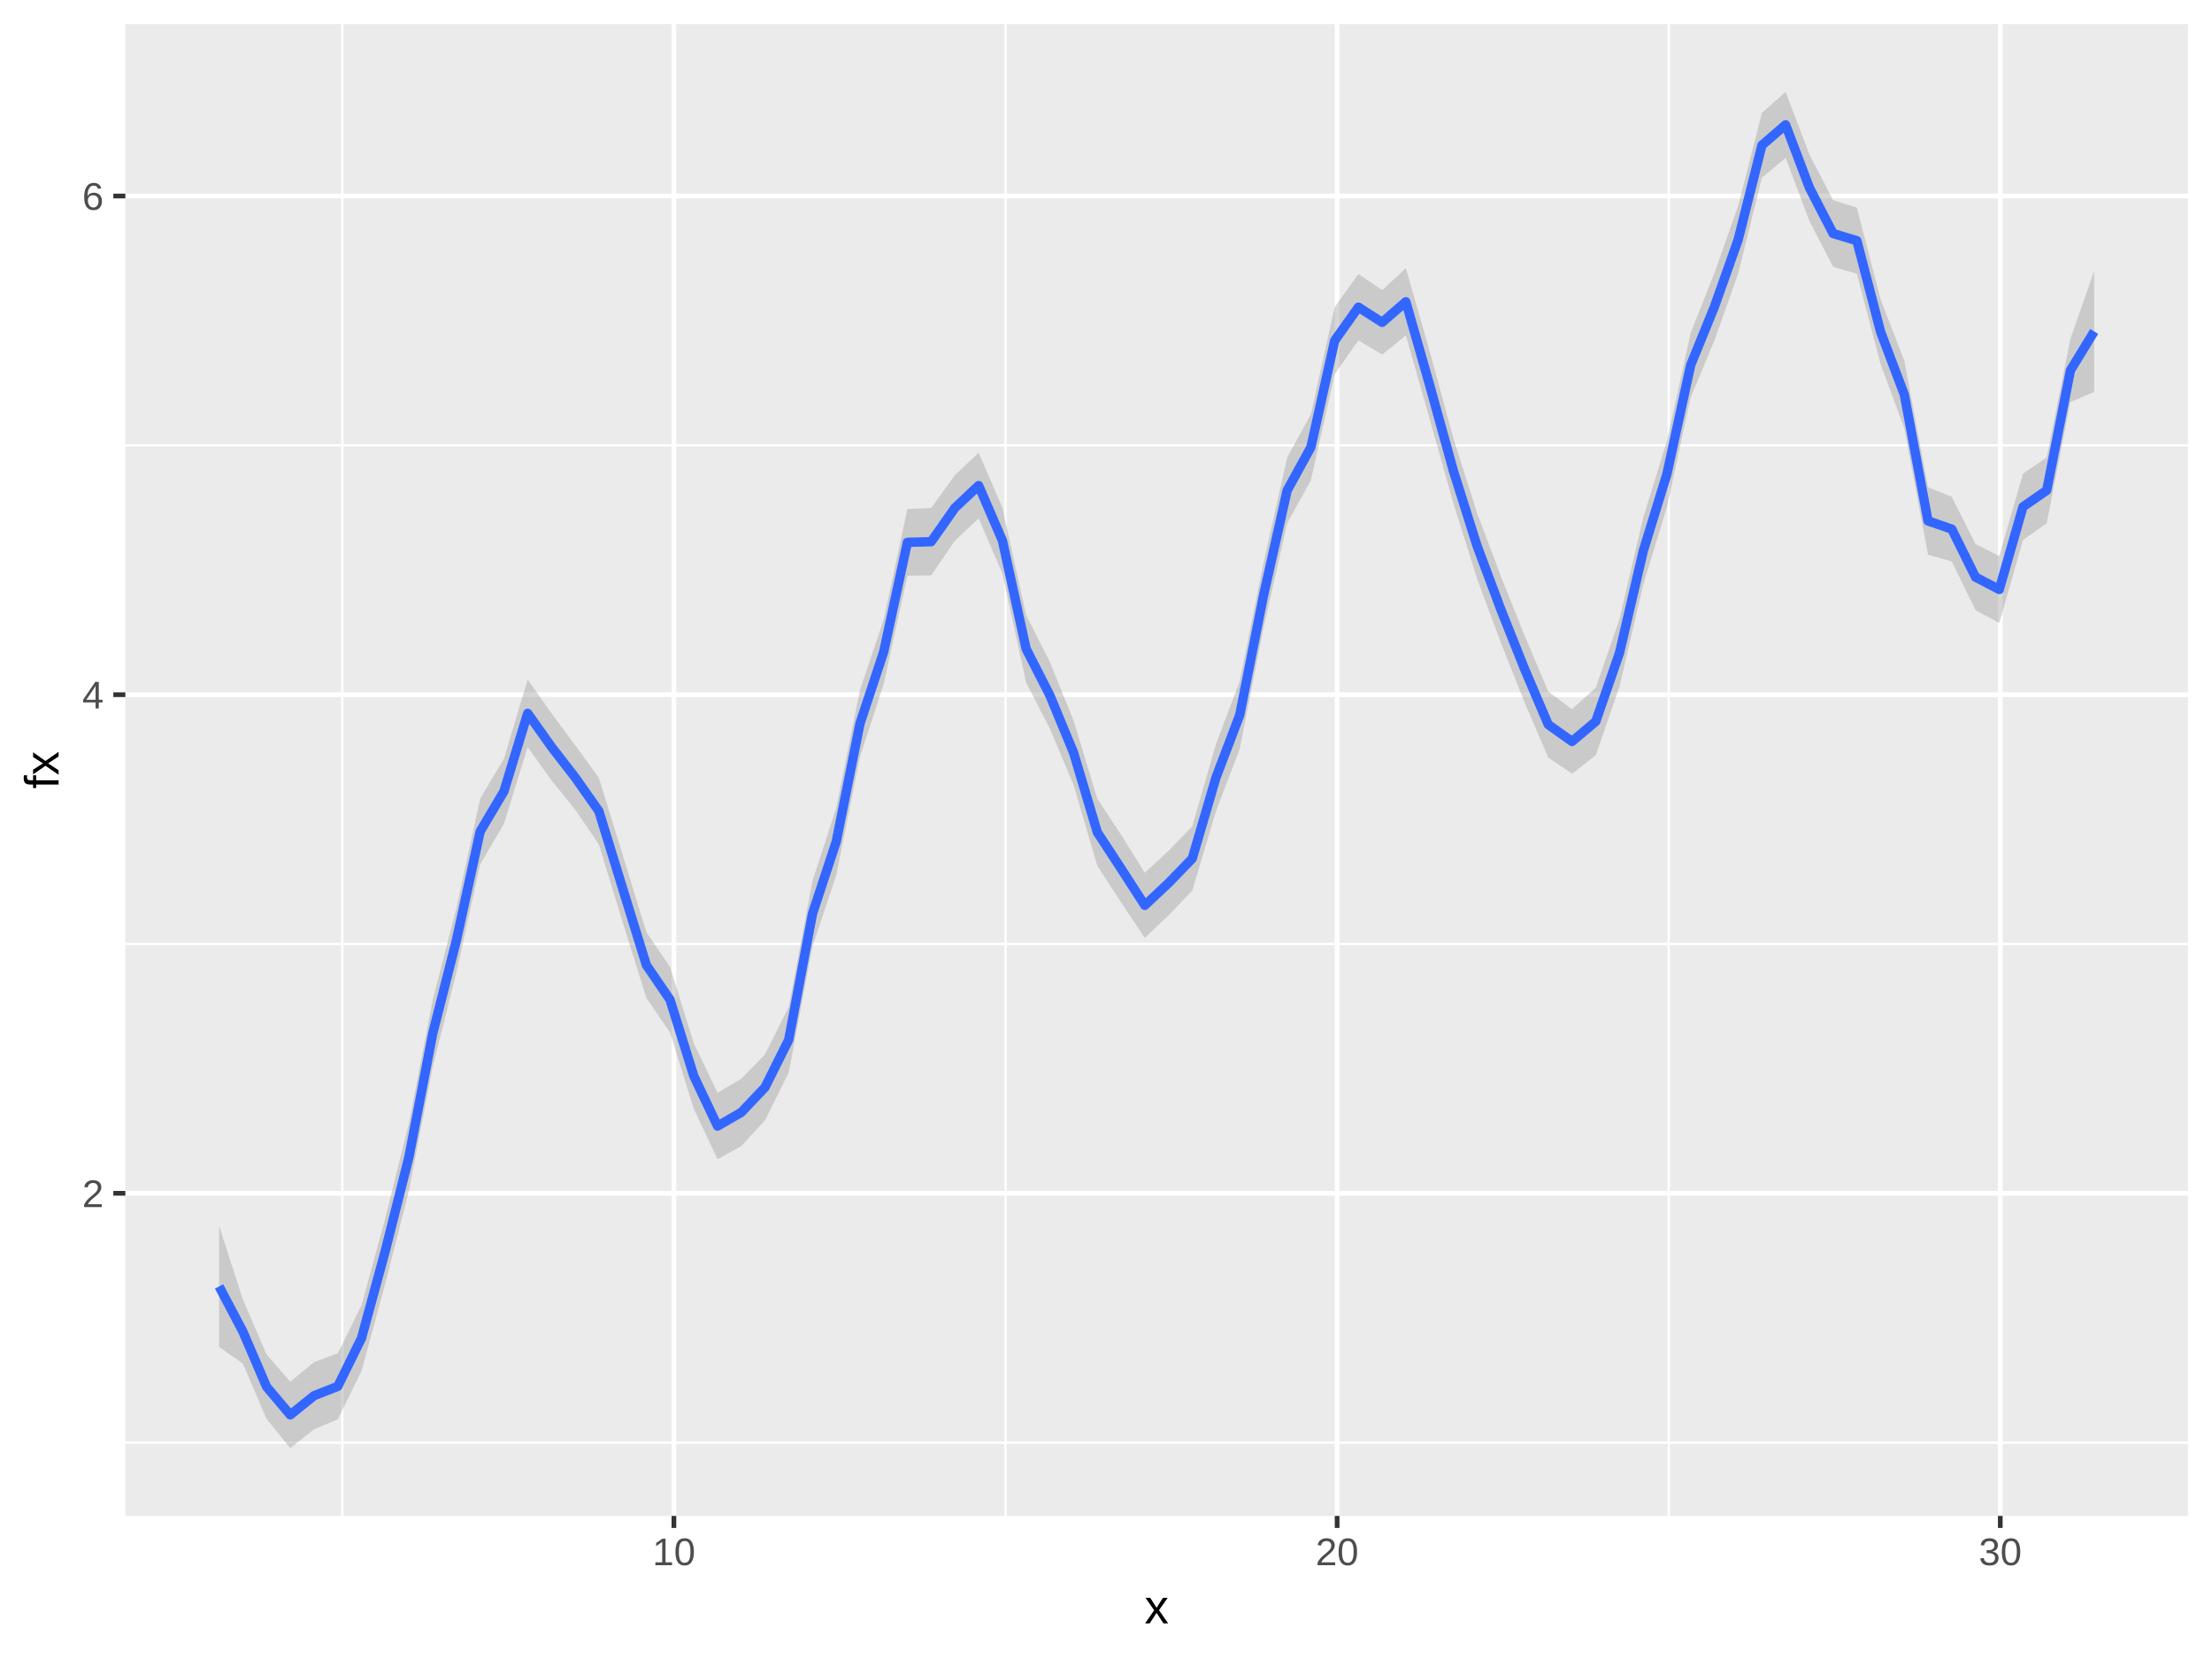
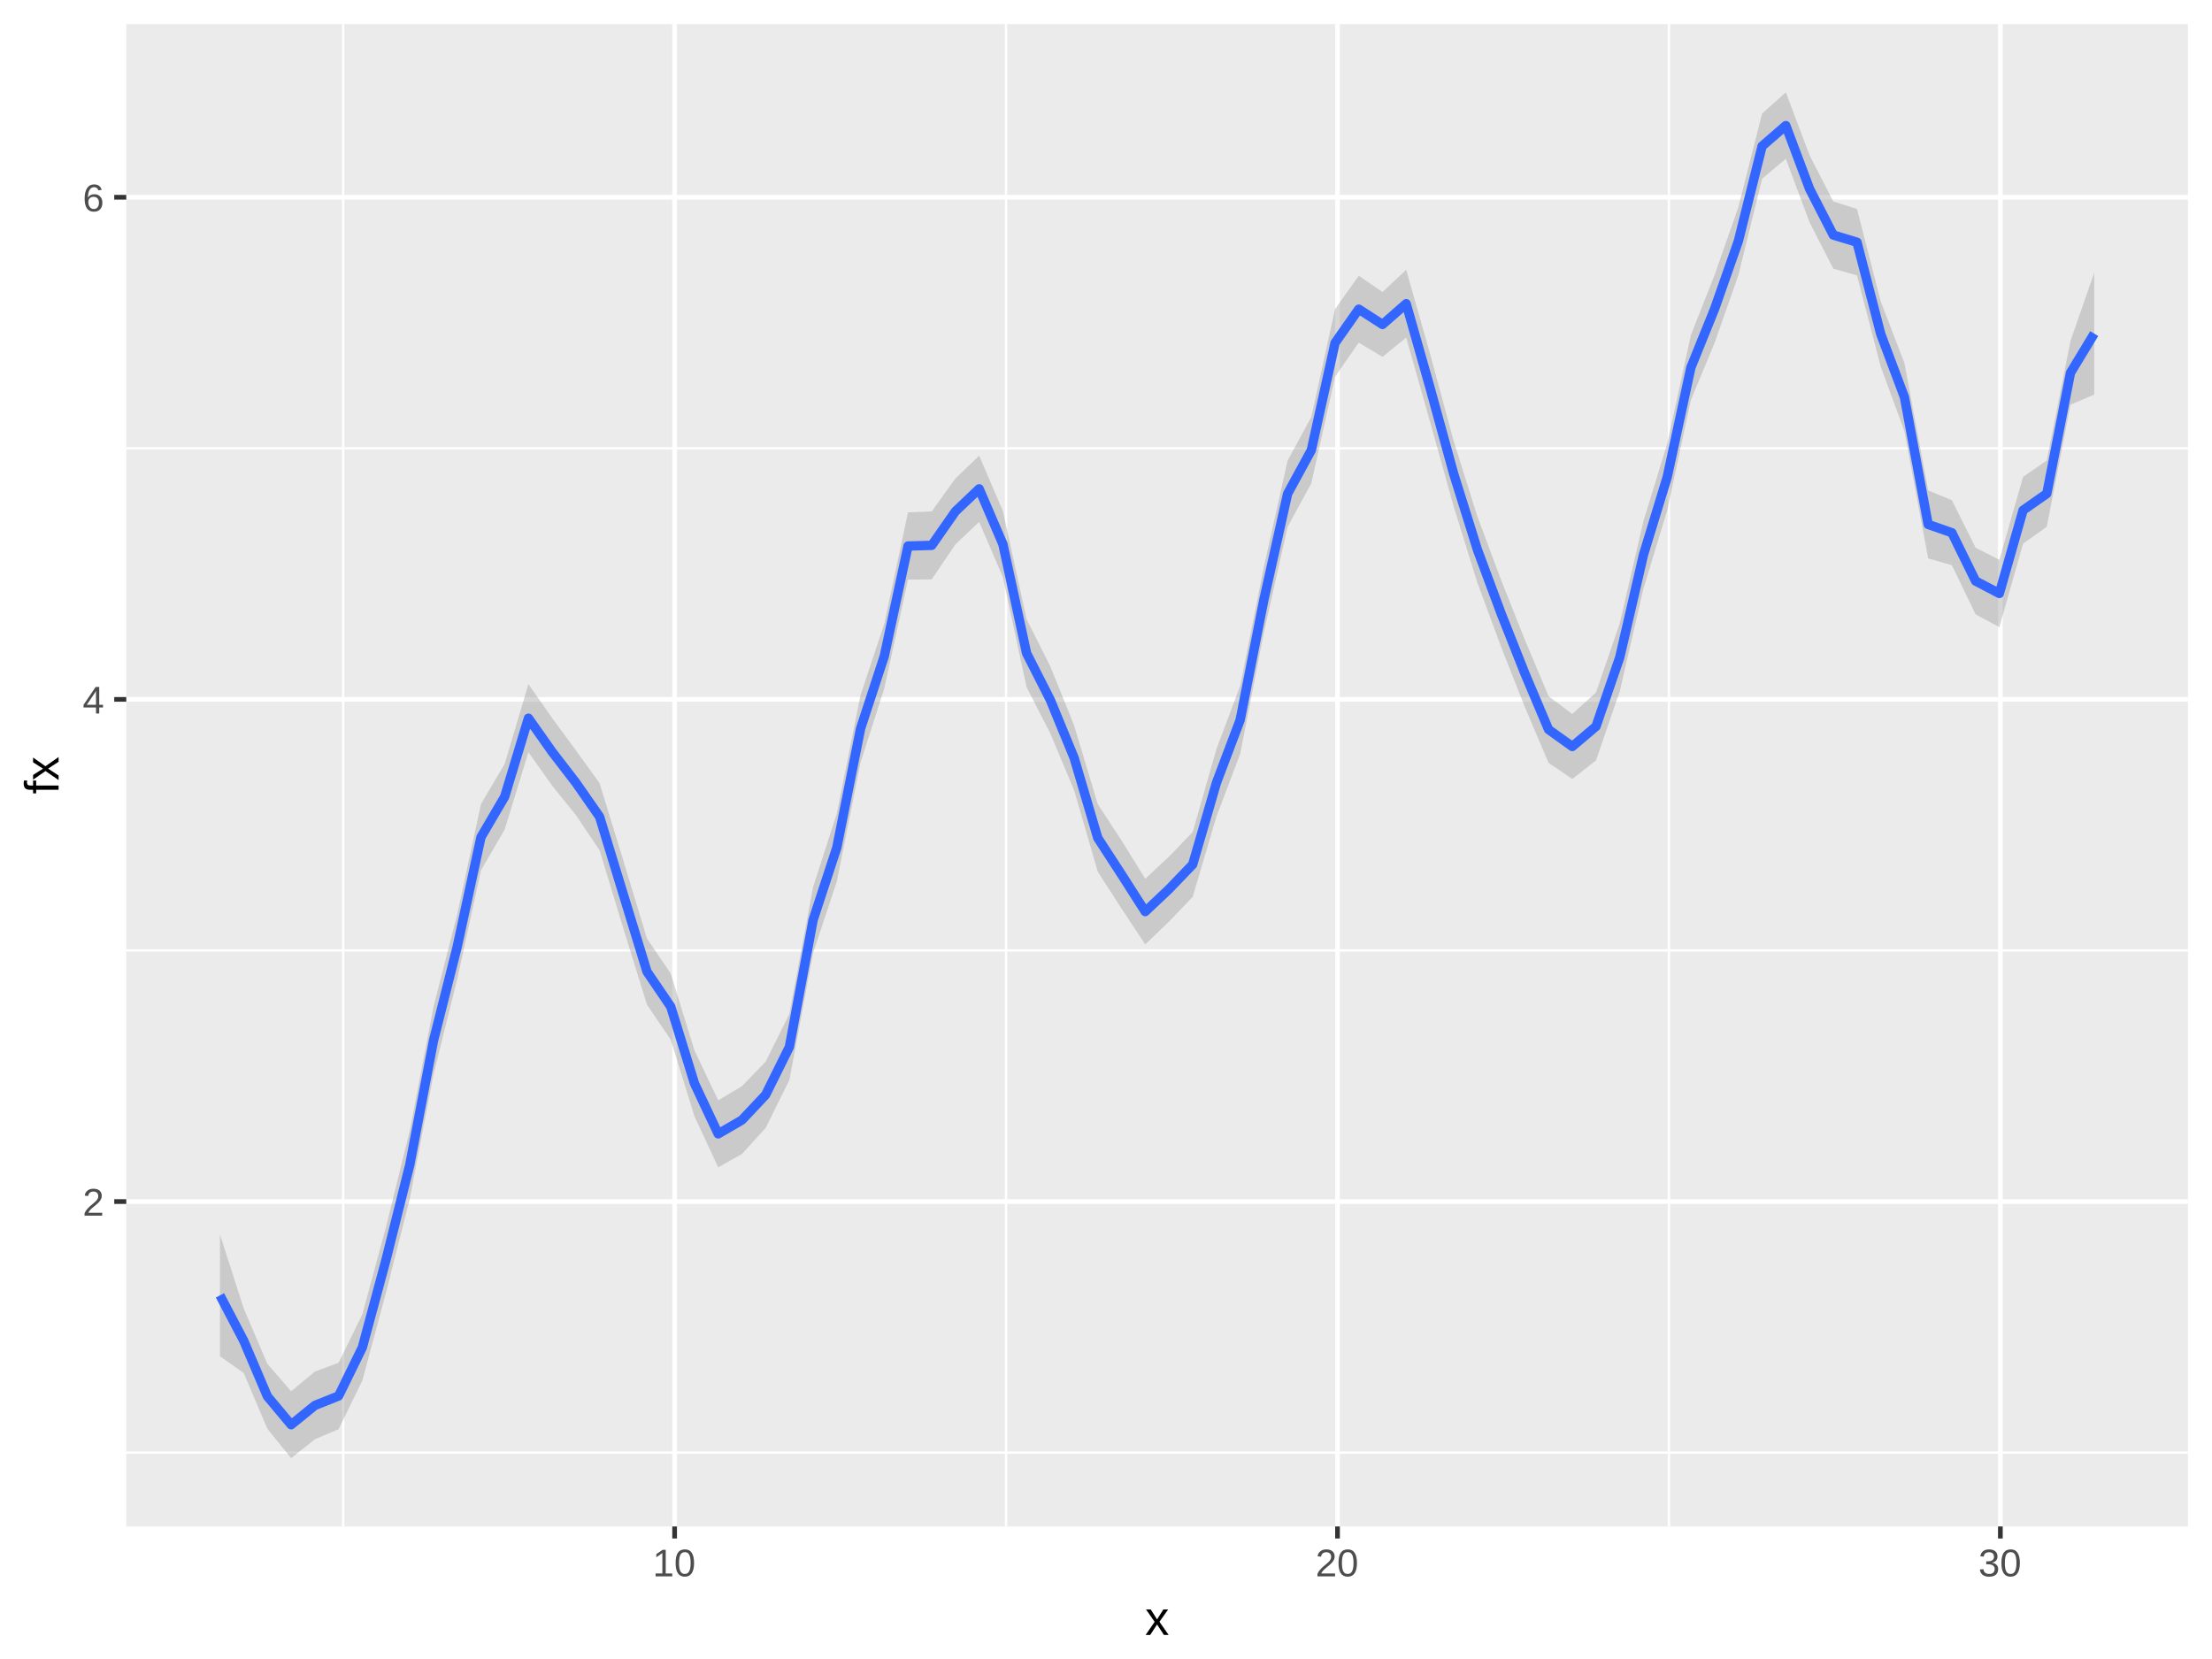
<svg xmlns="http://www.w3.org/2000/svg" viewBox="0 0 504.00 378.00">
  <defs>
    <style type="text/css">
    line, polyline, path, rect, circle {
      fill: none;
      stroke: #000000;
      stroke-linecap: round;
      stroke-linejoin: round;
      stroke-miterlimit: 10.00;
    }
  </style>
  </defs>
  <rect width="100%" height="100%" style="stroke: none; fill: #FFFFFF;" />
  <rect x="0.00" y="0.00" width="504.00" height="378.00" style="stroke-width: 1.07; stroke: #FFFFFF; fill: #FFFFFF;" />
  <defs>
-     <clipPath id="cpMjguNTU4OHw0OTguNTIxfDM0NS4zOTZ8NS40Nzk0NQ==">
-       <rect x="28.56" y="5.48" width="469.96" height="339.92" />
+     <clipPath id="cpMjguNzcwOHw0OTguNTIxfDM0Ny43OTd8NS40Nzk0NQ==">
+       <rect x="28.77" y="5.48" width="469.75" height="342.32" />
    </clipPath>
  </defs>
-   <rect x="28.56" y="5.48" width="469.96" height="339.92" style="stroke-width: 1.07; stroke: none; fill: #EBEBEB;" clip-path="url(#cpMjguNTU4OHw0OTguNTIxfDM0NS4zOTZ8NS40Nzk0NQ==)" />
-   <polyline points="28.56,328.70 498.52,328.70 " style="stroke-width: 0.53; stroke: #FFFFFF; stroke-linecap: butt;" clip-path="url(#cpMjguNTU4OHw0OTguNTIxfDM0NS4zOTZ8NS40Nzk0NQ==)" />
-   <polyline points="28.56,215.08 498.52,215.08 " style="stroke-width: 0.53; stroke: #FFFFFF; stroke-linecap: butt;" clip-path="url(#cpMjguNTU4OHw0OTguNTIxfDM0NS4zOTZ8NS40Nzk0NQ==)" />
-   <polyline points="28.56,101.47 498.52,101.47 " style="stroke-width: 0.53; stroke: #FFFFFF; stroke-linecap: butt;" clip-path="url(#cpMjguNTU4OHw0OTguNTIxfDM0NS4zOTZ8NS40Nzk0NQ==)" />
-   <polyline points="78.00,345.40 78.00,5.48 " style="stroke-width: 0.53; stroke: #FFFFFF; stroke-linecap: butt;" clip-path="url(#cpMjguNTU4OHw0OTguNTIxfDM0NS4zOTZ8NS40Nzk0NQ==)" />
-   <polyline points="229.11,345.40 229.11,5.48 " style="stroke-width: 0.53; stroke: #FFFFFF; stroke-linecap: butt;" clip-path="url(#cpMjguNTU4OHw0OTguNTIxfDM0NS4zOTZ8NS40Nzk0NQ==)" />
-   <polyline points="380.21,345.40 380.21,5.48 " style="stroke-width: 0.53; stroke: #FFFFFF; stroke-linecap: butt;" clip-path="url(#cpMjguNTU4OHw0OTguNTIxfDM0NS4zOTZ8NS40Nzk0NQ==)" />
-   <polyline points="28.56,271.89 498.52,271.89 " style="stroke-width: 1.07; stroke: #FFFFFF; stroke-linecap: butt;" clip-path="url(#cpMjguNTU4OHw0OTguNTIxfDM0NS4zOTZ8NS40Nzk0NQ==)" />
-   <polyline points="28.56,158.28 498.52,158.28 " style="stroke-width: 1.07; stroke: #FFFFFF; stroke-linecap: butt;" clip-path="url(#cpMjguNTU4OHw0OTguNTIxfDM0NS4zOTZ8NS40Nzk0NQ==)" />
-   <polyline points="28.56,44.66 498.52,44.66 " style="stroke-width: 1.07; stroke: #FFFFFF; stroke-linecap: butt;" clip-path="url(#cpMjguNTU4OHw0OTguNTIxfDM0NS4zOTZ8NS40Nzk0NQ==)" />
-   <polyline points="153.55,345.40 153.55,5.48 " style="stroke-width: 1.07; stroke: #FFFFFF; stroke-linecap: butt;" clip-path="url(#cpMjguNTU4OHw0OTguNTIxfDM0NS4zOTZ8NS40Nzk0NQ==)" />
-   <polyline points="304.66,345.40 304.66,5.48 " style="stroke-width: 1.07; stroke: #FFFFFF; stroke-linecap: butt;" clip-path="url(#cpMjguNTU4OHw0OTguNTIxfDM0NS4zOTZ8NS40Nzk0NQ==)" />
-   <polyline points="455.76,345.40 455.76,5.48 " style="stroke-width: 1.07; stroke: #FFFFFF; stroke-linecap: butt;" clip-path="url(#cpMjguNTU4OHw0OTguNTIxfDM0NS4zOTZ8NS40Nzk0NQ==)" />
-   <polyline points="49.92,279.32 55.33,296.07 60.74,308.63 66.14,314.81 71.55,310.35 76.96,308.36 82.37,297.41 87.78,277.60 93.19,255.86 98.59,227.86 104.00,206.88 109.41,181.95 114.82,172.87 120.23,154.83 125.63,162.50 131.04,169.79 136.45,177.22 141.86,194.73 147.27,212.40 152.67,220.31 158.08,237.71 163.49,248.99 168.90,245.78 174.31,240.24 179.71,229.43 185.12,200.75 190.53,184.09 195.94,157.26 201.35,141.17 206.75,115.96 212.16,115.74 217.57,108.27 222.98,103.15 228.39,115.66 233.80,140.16 239.20,150.83 244.61,164.16 250.02,181.99 255.43,190.20 260.84,198.86 266.24,193.86 271.65,188.29 277.06,169.52 282.47,155.22 287.88,128.30 293.28,104.26 298.69,94.37 304.10,69.97 309.51,62.42 314.92,66.11 320.32,61.09 325.73,79.98 331.14,99.84 336.55,116.89 341.96,131.29 347.36,144.77 352.77,157.56 358.18,161.58 363.59,156.70 369.00,141.06 374.41,117.93 379.81,100.43 385.22,75.83 390.63,62.21 396.04,46.91 401.45,25.72 406.85,20.93 412.26,35.15 417.67,45.62 423.08,47.32 428.49,68.22 433.89,82.19 439.30,111.01 444.71,113.21 450.12,123.96 455.53,126.69 460.93,107.93 466.34,104.22 471.75,77.16 477.16,61.73 477.16,89.31 471.75,91.60 466.34,119.21 460.93,123.04 455.53,141.94 450.12,139.04 444.71,127.92 439.30,126.38 433.89,97.59 428.49,82.97 423.08,62.36 417.67,60.81 412.26,50.33 406.85,35.96 401.45,40.48 396.04,62.31 390.63,77.58 385.22,90.53 379.81,115.52 374.41,133.19 369.00,156.46 363.59,172.08 358.18,176.29 352.77,172.63 347.36,160.02 341.96,146.41 336.55,131.89 331.14,114.64 325.73,95.39 320.32,76.42 314.92,80.79 309.51,77.55 304.10,85.27 298.69,109.41 293.28,119.23 287.88,143.16 282.47,170.62 277.06,184.80 271.65,202.95 266.24,208.56 260.84,213.71 255.43,205.60 250.02,197.28 244.61,178.82 239.20,166.00 233.80,155.51 228.39,130.64 222.98,118.11 217.57,123.19 212.16,131.12 206.75,131.19 201.35,155.83 195.94,172.50 190.53,199.47 185.12,215.65 179.71,244.39 174.31,255.24 168.90,261.12 163.49,264.15 158.08,252.63 152.67,235.27 147.27,227.37 141.86,210.08 136.45,192.40 131.04,184.45 125.63,177.78 120.23,170.23 114.82,187.72 109.41,196.93 104.00,221.54 98.59,243.13 93.19,271.26 87.78,292.47 82.37,312.38 76.96,323.39 71.55,325.66 66.14,329.95 60.74,323.31 55.33,310.68 49.92,306.90 " style="stroke-width: 2.13; stroke: none; fill: #999999; fill-opacity: 0.40;" clip-path="url(#cpMjguNTU4OHw0OTguNTIxfDM0NS4zOTZ8NS40Nzk0NQ==)" />
-   <polyline points="49.92,293.11 55.33,303.38 60.74,315.97 66.14,322.38 71.55,318.01 76.96,315.88 82.37,304.89 87.78,285.03 93.19,263.56 98.59,235.50 104.00,214.21 109.41,189.44 114.82,180.30 120.23,162.53 125.63,170.14 131.04,177.12 136.45,184.81 141.86,202.40 147.27,219.89 152.67,227.79 158.08,245.17 163.49,256.57 168.90,253.45 174.31,247.74 179.71,236.91 185.12,208.20 190.53,191.78 195.94,164.88 201.35,148.50 206.75,123.57 212.16,123.43 217.57,115.73 222.98,110.63 228.39,123.15 233.80,147.83 239.20,158.41 244.61,171.49 250.02,189.63 255.43,197.90 260.84,206.28 266.24,201.21 271.65,195.62 277.06,177.16 282.47,162.92 287.88,135.73 293.28,111.74 298.69,101.89 304.10,77.62 309.51,69.99 314.92,73.45 320.32,68.76 325.73,87.69 331.14,107.24 336.55,124.39 341.96,138.85 347.36,152.40 352.77,165.09 358.18,168.94 363.59,164.39 369.00,148.76 374.41,125.56 379.81,107.98 385.22,83.18 390.63,69.89 396.04,54.61 401.45,33.10 406.85,28.44 412.26,42.74 417.67,53.21 423.08,54.84 428.49,75.60 433.89,89.89 439.30,118.69 444.71,120.56 450.12,131.50 455.53,134.31 460.93,115.48 466.34,111.72 471.75,84.38 477.16,75.52 " style="stroke-width: 2.13; stroke: #3366FF; stroke-linecap: butt;" clip-path="url(#cpMjguNTU4OHw0OTguNTIxfDM0NS4zOTZ8NS40Nzk0NQ==)" />
+   <rect x="28.77" y="5.48" width="469.75" height="342.32" style="stroke-width: 1.07; stroke: none; fill: #EBEBEB;" clip-path="url(#cpMjguNzcwOHw0OTguNTIxfDM0Ny43OTd8NS40Nzk0NQ==)" />
+   <polyline points="28.77,330.98 498.52,330.98 " style="stroke-width: 0.53; stroke: #FFFFFF; stroke-linecap: butt;" clip-path="url(#cpMjguNzcwOHw0OTguNTIxfDM0Ny43OTd8NS40Nzk0NQ==)" />
+   <polyline points="28.77,216.56 498.52,216.56 " style="stroke-width: 0.53; stroke: #FFFFFF; stroke-linecap: butt;" clip-path="url(#cpMjguNzcwOHw0OTguNTIxfDM0Ny43OTd8NS40Nzk0NQ==)" />
+   <polyline points="28.77,102.15 498.52,102.15 " style="stroke-width: 0.53; stroke: #FFFFFF; stroke-linecap: butt;" clip-path="url(#cpMjguNzcwOHw0OTguNTIxfDM0Ny43OTd8NS40Nzk0NQ==)" />
+   <polyline points="78.19,347.80 78.19,5.48 " style="stroke-width: 0.53; stroke: #FFFFFF; stroke-linecap: butt;" clip-path="url(#cpMjguNzcwOHw0OTguNTIxfDM0Ny43OTd8NS40Nzk0NQ==)" />
+   <polyline points="229.23,347.80 229.23,5.48 " style="stroke-width: 0.53; stroke: #FFFFFF; stroke-linecap: butt;" clip-path="url(#cpMjguNzcwOHw0OTguNTIxfDM0Ny43OTd8NS40Nzk0NQ==)" />
+   <polyline points="380.26,347.80 380.26,5.48 " style="stroke-width: 0.53; stroke: #FFFFFF; stroke-linecap: butt;" clip-path="url(#cpMjguNzcwOHw0OTguNTIxfDM0Ny43OTd8NS40Nzk0NQ==)" />
+   <polyline points="28.77,273.77 498.52,273.77 " style="stroke-width: 1.07; stroke: #FFFFFF; stroke-linecap: butt;" clip-path="url(#cpMjguNzcwOHw0OTguNTIxfDM0Ny43OTd8NS40Nzk0NQ==)" />
+   <polyline points="28.77,159.35 498.52,159.35 " style="stroke-width: 1.07; stroke: #FFFFFF; stroke-linecap: butt;" clip-path="url(#cpMjguNzcwOHw0OTguNTIxfDM0Ny43OTd8NS40Nzk0NQ==)" />
+   <polyline points="28.77,44.94 498.52,44.94 " style="stroke-width: 1.07; stroke: #FFFFFF; stroke-linecap: butt;" clip-path="url(#cpMjguNzcwOHw0OTguNTIxfDM0Ny43OTd8NS40Nzk0NQ==)" />
+   <polyline points="153.71,347.80 153.71,5.48 " style="stroke-width: 1.07; stroke: #FFFFFF; stroke-linecap: butt;" clip-path="url(#cpMjguNzcwOHw0OTguNTIxfDM0Ny43OTd8NS40Nzk0NQ==)" />
+   <polyline points="304.75,347.80 304.75,5.48 " style="stroke-width: 1.07; stroke: #FFFFFF; stroke-linecap: butt;" clip-path="url(#cpMjguNzcwOHw0OTguNTIxfDM0Ny43OTd8NS40Nzk0NQ==)" />
+   <polyline points="455.78,347.80 455.78,5.48 " style="stroke-width: 1.07; stroke: #FFFFFF; stroke-linecap: butt;" clip-path="url(#cpMjguNzcwOHw0OTguNTIxfDM0Ny43OTd8NS40Nzk0NQ==)" />
+   <polyline points="50.12,281.26 55.53,298.12 60.93,310.77 66.34,316.99 71.75,312.51 77.15,310.50 82.56,299.47 87.96,279.52 93.37,257.63 98.77,229.44 104.18,208.30 109.59,183.20 114.99,174.06 120.40,155.88 125.80,163.60 131.21,170.95 136.61,178.44 142.02,196.06 147.42,213.86 152.83,221.83 158.24,239.35 163.64,250.71 169.05,247.48 174.45,241.90 179.86,231.01 185.26,202.13 190.67,185.35 196.08,158.34 201.48,142.13 206.89,116.74 212.29,116.52 217.70,109.00 223.10,103.84 228.51,116.44 233.91,141.11 239.32,151.85 244.73,165.28 250.13,183.23 255.54,191.50 260.94,200.23 266.35,195.19 271.75,189.58 277.16,170.68 282.57,156.28 287.97,129.16 293.38,104.95 298.78,95.00 304.19,70.42 309.59,62.82 315.00,66.53 320.40,61.48 325.81,80.51 331.22,100.51 336.62,117.68 342.03,132.18 347.43,145.76 352.84,158.63 358.24,162.68 363.65,157.77 369.06,142.02 374.46,118.72 379.87,101.10 385.27,76.33 390.68,62.61 396.08,47.20 401.49,25.87 406.90,21.04 412.30,35.36 417.71,45.90 423.11,47.62 428.52,68.67 433.92,82.73 439.33,111.75 444.73,113.97 450.14,124.80 455.55,127.55 460.95,108.65 466.36,104.92 471.76,77.67 477.17,62.13 477.17,89.90 471.76,92.21 466.36,120.02 460.95,123.87 455.55,142.90 450.14,139.98 444.73,128.78 439.33,127.23 433.92,98.24 428.52,83.52 423.11,62.76 417.71,61.20 412.30,50.65 406.90,36.17 401.49,40.73 396.08,62.71 390.68,78.09 385.27,91.13 379.87,116.30 374.46,134.09 369.06,157.52 363.65,173.25 358.24,177.50 352.84,173.81 347.43,161.11 342.03,147.41 336.62,132.78 331.22,115.41 325.81,96.02 320.40,76.92 315.00,81.32 309.59,78.06 304.19,85.84 298.78,110.14 293.38,120.03 287.97,144.13 282.57,171.78 277.16,186.06 271.75,204.35 266.35,209.99 260.94,215.18 255.54,207.02 250.13,198.63 244.73,180.05 239.32,167.14 233.91,156.57 228.51,131.53 223.10,118.91 217.70,124.02 212.29,132.01 206.89,132.07 201.48,156.89 196.08,173.68 190.67,200.84 185.26,217.14 179.86,246.08 174.45,257.00 169.05,262.93 163.64,265.98 158.24,254.38 152.83,236.90 147.42,228.94 142.02,211.52 136.61,193.73 131.21,185.71 125.80,179.00 120.40,171.39 114.99,189.01 109.59,198.28 104.18,223.07 98.77,244.81 93.37,273.13 87.96,294.49 82.56,314.55 77.15,325.64 71.75,327.93 66.34,332.24 60.93,325.55 55.53,312.84 50.12,309.03 " style="stroke-width: 2.13; stroke: none; fill: #999999; fill-opacity: 0.40;" clip-path="url(#cpMjguNzcwOHw0OTguNTIxfDM0Ny43OTd8NS40Nzk0NQ==)" />
+   <polyline points="50.12,295.14 55.53,305.48 60.93,318.16 66.34,324.62 71.75,320.22 77.15,318.07 82.56,307.01 87.96,287.01 93.37,265.38 98.77,237.12 104.18,215.68 109.59,190.74 114.99,181.53 120.40,163.64 125.80,171.30 131.21,178.33 136.61,186.08 142.02,203.79 147.42,221.40 152.83,229.36 158.24,246.87 163.64,258.35 169.05,255.20 174.45,249.45 179.86,238.54 185.26,209.64 190.67,193.10 196.08,166.01 201.48,149.51 206.89,124.41 212.29,124.26 217.70,116.51 223.10,111.38 228.51,123.99 233.91,148.84 239.32,159.49 244.73,172.66 250.13,190.93 255.54,199.26 260.94,207.70 266.35,202.59 271.75,196.97 277.16,178.37 282.57,164.03 287.97,136.65 293.38,112.49 298.78,102.57 304.19,78.13 309.59,70.44 315.00,73.93 320.40,69.20 325.81,88.27 331.22,107.96 336.62,125.23 342.03,139.79 347.43,153.43 352.84,166.22 358.24,170.09 363.65,165.51 369.06,149.77 374.46,126.41 379.87,108.70 385.27,83.73 390.68,70.35 396.08,54.95 401.49,33.30 406.90,28.61 412.30,43.01 417.71,53.55 423.11,55.19 428.52,76.09 433.92,90.49 439.33,119.49 444.73,121.38 450.14,132.39 455.55,135.22 460.95,116.26 466.36,112.47 471.76,84.94 477.17,76.01 " style="stroke-width: 2.13; stroke: #3366FF; stroke-linecap: butt;" clip-path="url(#cpMjguNzcwOHw0OTguNTIxfDM0Ny43OTd8NS40Nzk0NQ==)" />
  <defs>
    <clipPath id="cpMHw1MDR8Mzc4fDA=">
      <rect x="0.00" y="0.00" width="504.00" height="378.00" />
    </clipPath>
  </defs>
  <g clip-path="url(#cpMHw1MDR8Mzc4fDA=)">
-     <text x="18.73" y="275.04" style="font-size: 8.80px; fill: #4D4D4D; font-family: Arial;" textLength="4.89px" lengthAdjust="spacingAndGlyphs">2</text>
+     <text x="18.83" y="276.99" style="font-size: 8.80px; fill: #4D4D4D; font-family: Arial;" textLength="5.01px" lengthAdjust="spacingAndGlyphs">2</text>
  </g>
  <g clip-path="url(#cpMHw1MDR8Mzc4fDA=)">
-     <text x="18.73" y="161.42" style="font-size: 8.80px; fill: #4D4D4D; font-family: Arial;" textLength="4.89px" lengthAdjust="spacingAndGlyphs">4</text>
+     <text x="18.83" y="162.57" style="font-size: 8.80px; fill: #4D4D4D; font-family: Arial;" textLength="5.01px" lengthAdjust="spacingAndGlyphs">4</text>
  </g>
  <g clip-path="url(#cpMHw1MDR8Mzc4fDA=)">
-     <text x="18.73" y="47.81" style="font-size: 8.80px; fill: #4D4D4D; font-family: Arial;" textLength="4.89px" lengthAdjust="spacingAndGlyphs">6</text>
+     <text x="18.83" y="48.16" style="font-size: 8.80px; fill: #4D4D4D; font-family: Arial;" textLength="5.01px" lengthAdjust="spacingAndGlyphs">6</text>
  </g>
-   <polyline points="25.82,271.89 28.56,271.89 " style="stroke-width: 1.07; stroke: #333333; stroke-linecap: butt;" clip-path="url(#cpMHw1MDR8Mzc4fDA=)" />
-   <polyline points="25.82,158.28 28.56,158.28 " style="stroke-width: 1.07; stroke: #333333; stroke-linecap: butt;" clip-path="url(#cpMHw1MDR8Mzc4fDA=)" />
-   <polyline points="25.82,44.66 28.56,44.66 " style="stroke-width: 1.07; stroke: #333333; stroke-linecap: butt;" clip-path="url(#cpMHw1MDR8Mzc4fDA=)" />
-   <polyline points="153.55,348.14 153.55,345.40 " style="stroke-width: 1.07; stroke: #333333; stroke-linecap: butt;" clip-path="url(#cpMHw1MDR8Mzc4fDA=)" />
-   <polyline points="304.66,348.14 304.66,345.40 " style="stroke-width: 1.07; stroke: #333333; stroke-linecap: butt;" clip-path="url(#cpMHw1MDR8Mzc4fDA=)" />
-   <polyline points="455.76,348.14 455.76,345.40 " style="stroke-width: 1.07; stroke: #333333; stroke-linecap: butt;" clip-path="url(#cpMHw1MDR8Mzc4fDA=)" />
+   <polyline points="26.03,273.77 28.77,273.77 " style="stroke-width: 1.07; stroke: #333333; stroke-linecap: butt;" clip-path="url(#cpMHw1MDR8Mzc4fDA=)" />
+   <polyline points="26.03,159.35 28.77,159.35 " style="stroke-width: 1.07; stroke: #333333; stroke-linecap: butt;" clip-path="url(#cpMHw1MDR8Mzc4fDA=)" />
+   <polyline points="26.03,44.94 28.77,44.94 " style="stroke-width: 1.07; stroke: #333333; stroke-linecap: butt;" clip-path="url(#cpMHw1MDR8Mzc4fDA=)" />
+   <polyline points="153.71,350.54 153.71,347.80 " style="stroke-width: 1.07; stroke: #333333; stroke-linecap: butt;" clip-path="url(#cpMHw1MDR8Mzc4fDA=)" />
+   <polyline points="304.75,350.54 304.75,347.80 " style="stroke-width: 1.07; stroke: #333333; stroke-linecap: butt;" clip-path="url(#cpMHw1MDR8Mzc4fDA=)" />
+   <polyline points="455.78,350.54 455.78,347.80 " style="stroke-width: 1.07; stroke: #333333; stroke-linecap: butt;" clip-path="url(#cpMHw1MDR8Mzc4fDA=)" />
  <g clip-path="url(#cpMHw1MDR8Mzc4fDA=)">
-     <text x="148.66" y="356.63" style="font-size: 8.80px; fill: #4D4D4D; font-family: Arial;" textLength="9.79px" lengthAdjust="spacingAndGlyphs">10</text>
+     <text x="148.70" y="359.17" style="font-size: 8.80px; fill: #4D4D4D; font-family: Arial;" textLength="10.01px" lengthAdjust="spacingAndGlyphs">10</text>
  </g>
  <g clip-path="url(#cpMHw1MDR8Mzc4fDA=)">
-     <text x="299.76" y="356.63" style="font-size: 8.80px; fill: #4D4D4D; font-family: Arial;" textLength="9.79px" lengthAdjust="spacingAndGlyphs">20</text>
+     <text x="299.74" y="359.17" style="font-size: 8.80px; fill: #4D4D4D; font-family: Arial;" textLength="10.01px" lengthAdjust="spacingAndGlyphs">20</text>
  </g>
  <g clip-path="url(#cpMHw1MDR8Mzc4fDA=)">
-     <text x="450.87" y="356.63" style="font-size: 8.80px; fill: #4D4D4D; font-family: Arial;" textLength="9.79px" lengthAdjust="spacingAndGlyphs">30</text>
+     <text x="450.78" y="359.17" style="font-size: 8.80px; fill: #4D4D4D; font-family: Arial;" textLength="10.01px" lengthAdjust="spacingAndGlyphs">30</text>
  </g>
  <g clip-path="url(#cpMHw1MDR8Mzc4fDA=)">
-     <text x="260.79" y="369.88" style="font-size: 11.00px; font-family: Arial;" textLength="5.50px" lengthAdjust="spacingAndGlyphs">x</text>
+     <text x="260.90" y="372.52" style="font-size: 11.00px; font-family: Arial;" textLength="5.50px" lengthAdjust="spacingAndGlyphs">x</text>
  </g>
  <g clip-path="url(#cpMHw1MDR8Mzc4fDA=)">
-     <text transform="translate(13.35,179.72) rotate(-90)" style="font-size: 11.00px; font-family: Arial;" textLength="8.56px" lengthAdjust="spacingAndGlyphs">fx</text>
+     <text transform="translate(13.35,180.92) rotate(-90)" style="font-size: 11.00px; font-family: Arial;" textLength="8.56px" lengthAdjust="spacingAndGlyphs">fx</text>
  </g>
</svg>
